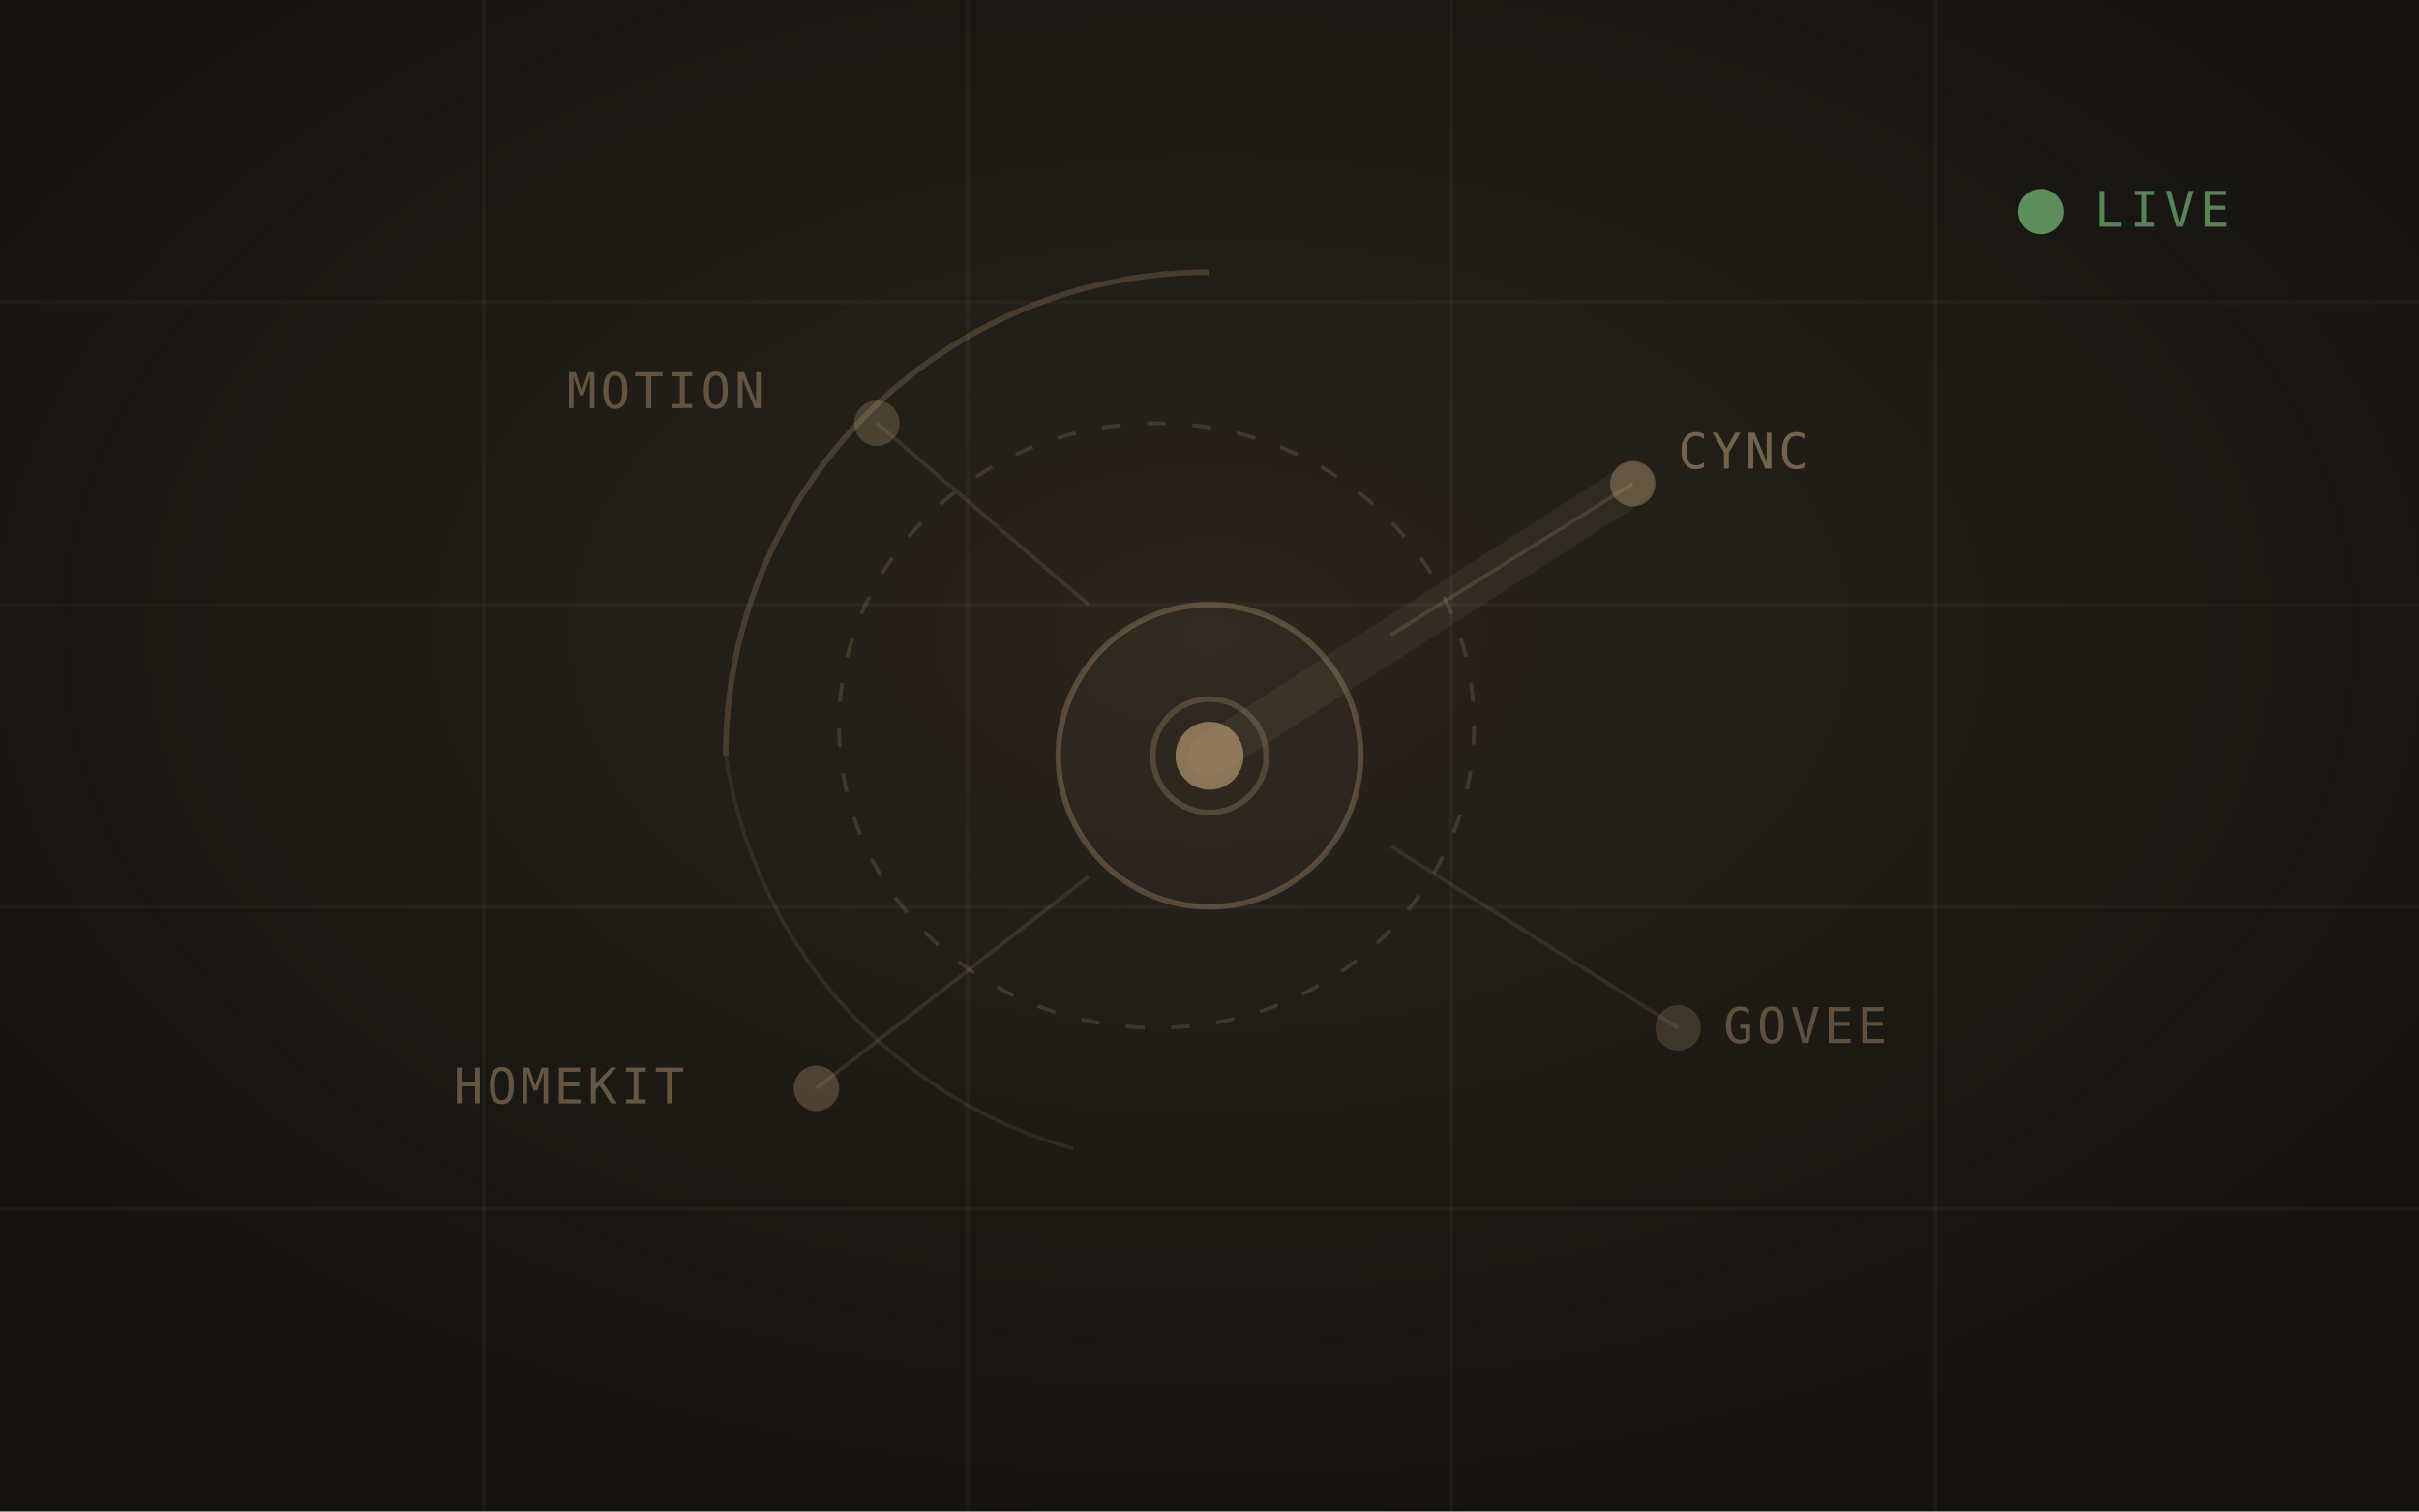
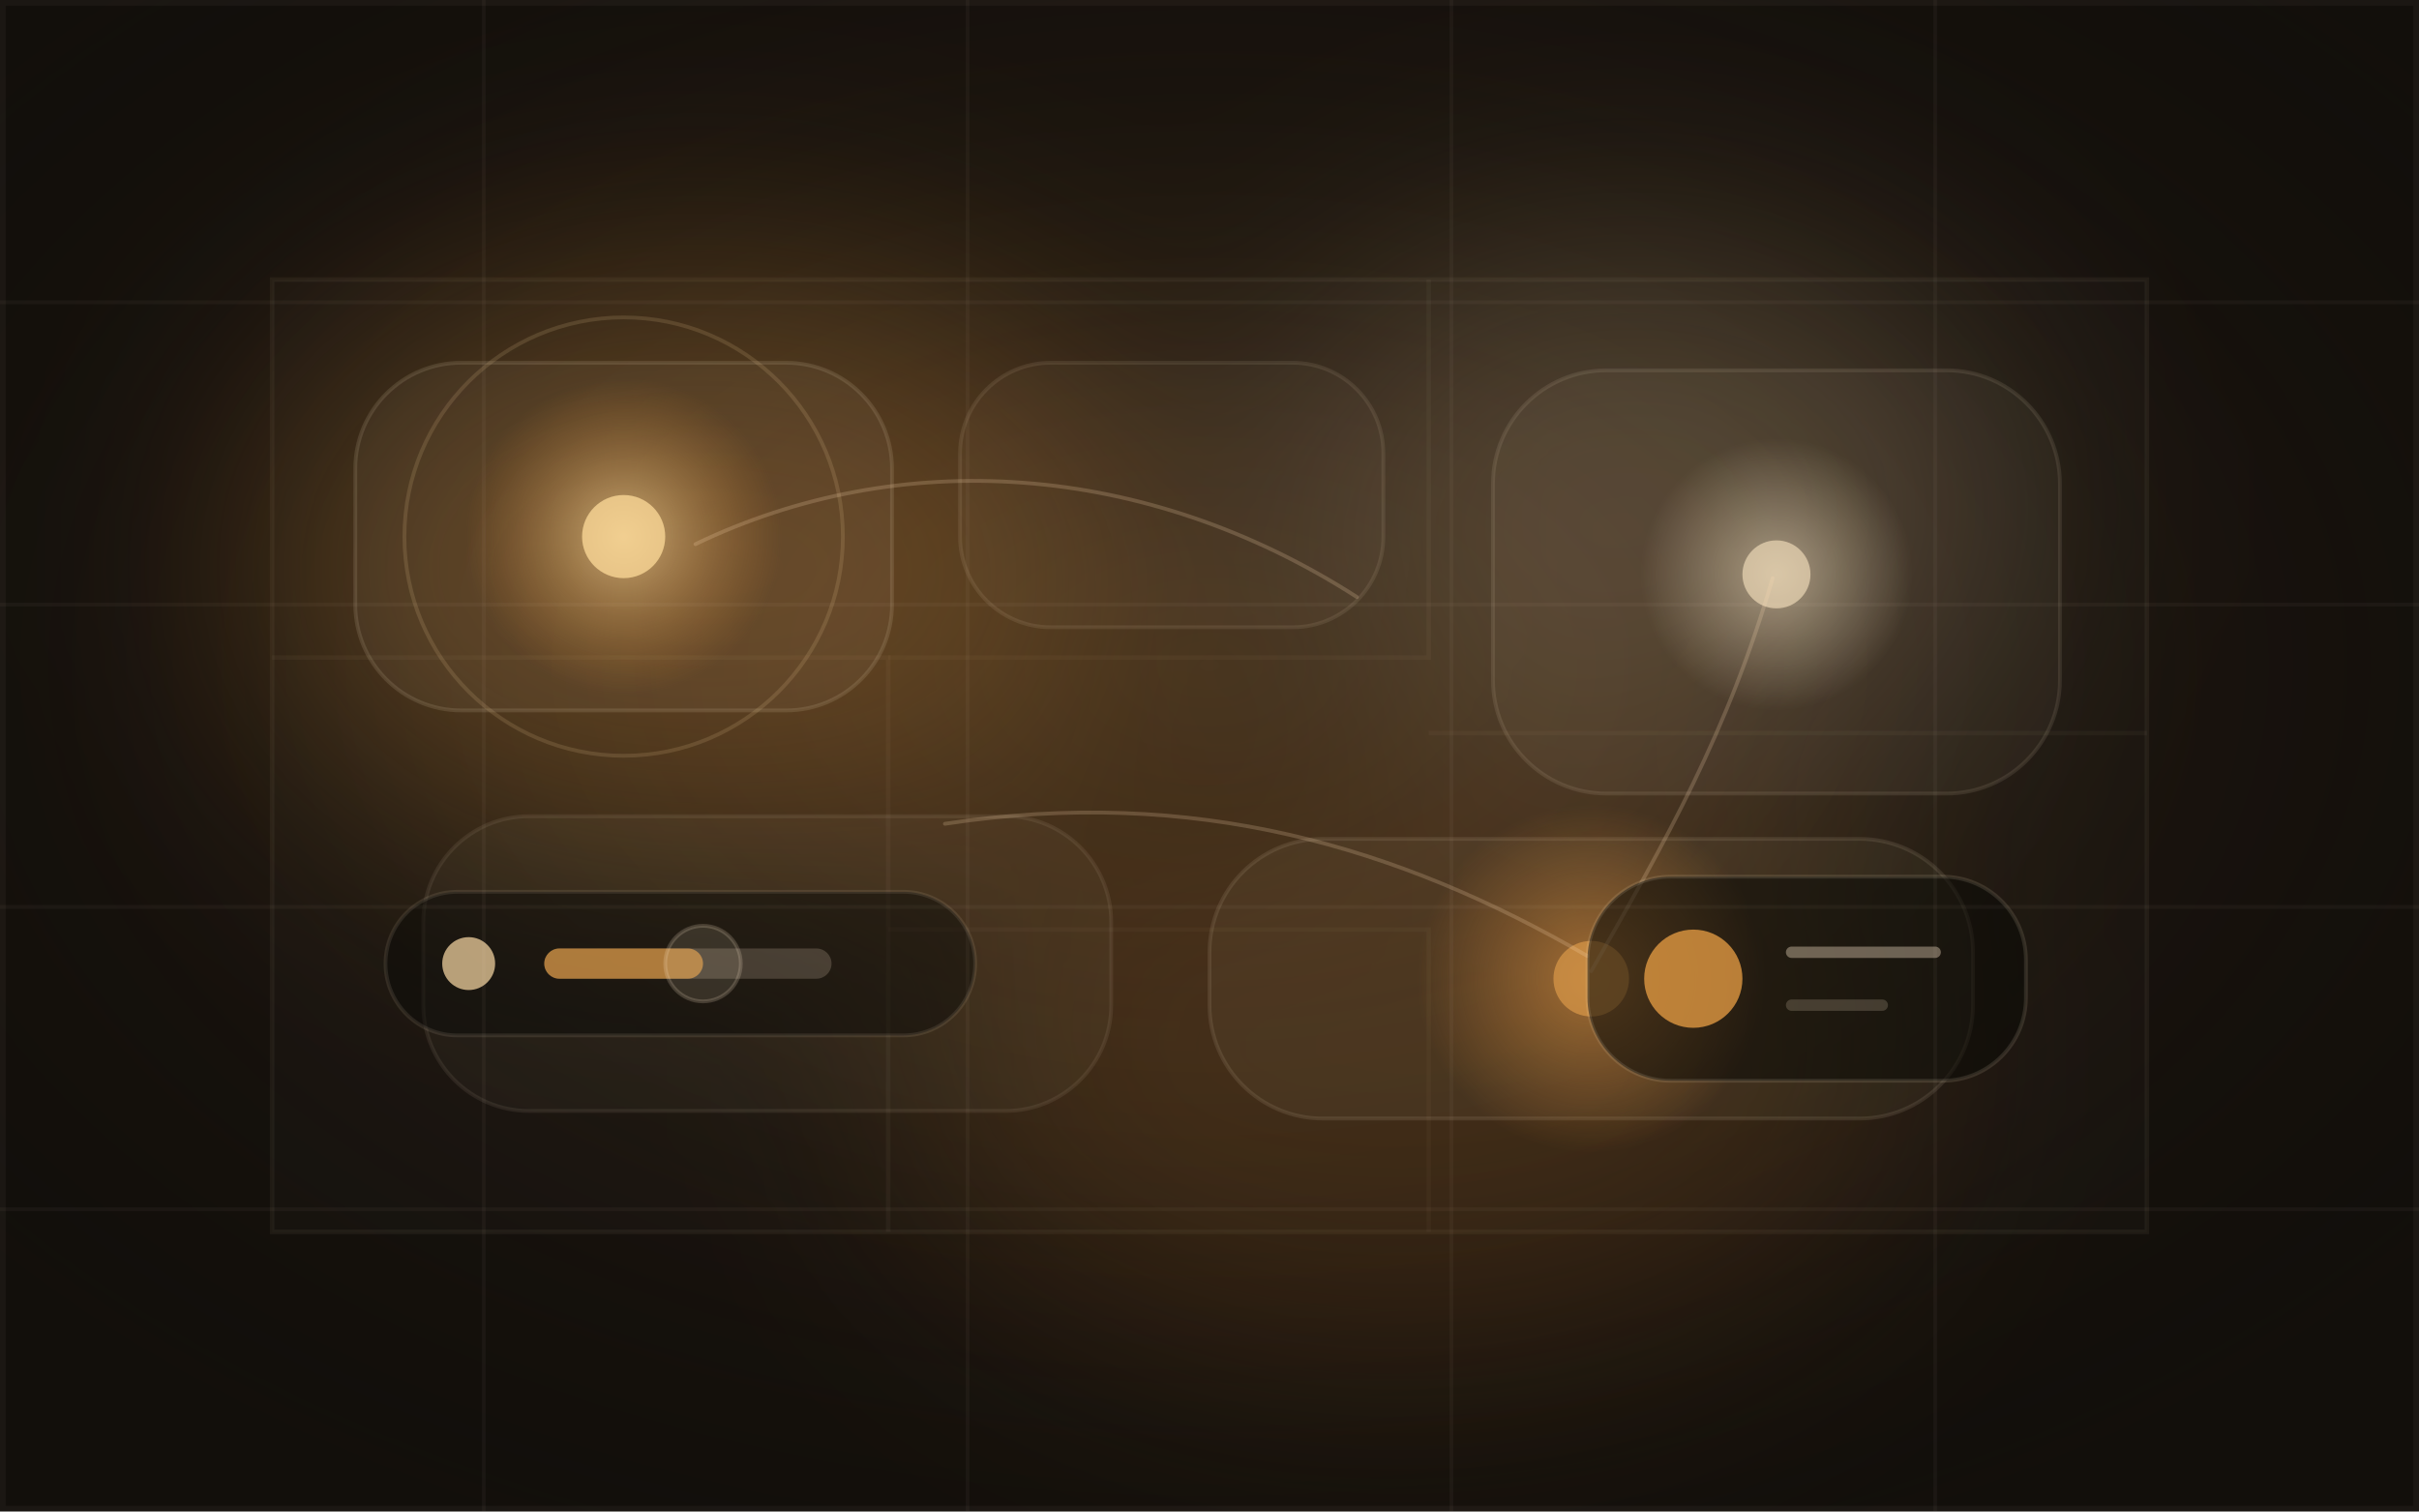
<svg xmlns="http://www.w3.org/2000/svg" width="640" height="400" viewBox="0 0 640 400" fill="none">
-   <rect width="640" height="400" fill="#141310" />
-   <rect width="640" height="400" fill="url(#lumenGlow)" />
-   <g stroke="rgba(240,235,227,0.035)" stroke-width="1">
-     <line x1="0" y1="80" x2="640" y2="80" />
-     <line x1="0" y1="160" x2="640" y2="160" />
-     <line x1="0" y1="240" x2="640" y2="240" />
-     <line x1="0" y1="320" x2="640" y2="320" />
-     <line x1="128" y1="0" x2="128" y2="400" />
-     <line x1="256" y1="0" x2="256" y2="400" />
-     <line x1="384" y1="0" x2="384" y2="400" />
-     <line x1="512" y1="0" x2="512" y2="400" />
+   <rect width="640" height="400" fill="#120f0b" />
+   <rect width="640" height="400" fill="url(#roomWash)" />
+   <g opacity="0.65">
+     <path d="M72 74H568V326H72V74Z" fill="rgba(255,244,226,0.018)" stroke="rgba(255,238,210,0.08)" stroke-width="1.2" />
+     <path d="M72 174H235V326" stroke="rgba(255,238,210,0.07)" stroke-width="1.2" />
+     <path d="M235 174H378V74" stroke="rgba(255,238,210,0.06)" stroke-width="1.2" />
+     <path d="M378 194H568" stroke="rgba(255,238,210,0.06)" stroke-width="1.2" />
+     <path d="M235 246H378V326" stroke="rgba(255,238,210,0.055)" stroke-width="1.2" />
  </g>
-   <path d="M 320 200 m -128 0 a 128 128 0 0 1 128 -128" stroke="rgba(200,169,126,0.22)" stroke-width="1.5" fill="none" />
-   <path d="M 320 200 m -128 0 a 128 128 0 0 0 92 104" stroke="rgba(200,169,126,0.11)" stroke-width="1" fill="none" />
-   <ellipse cx="306" cy="192" rx="84" ry="80" stroke="rgba(200,169,126,0.18)" stroke-width="1" fill="none" stroke-dasharray="5 7" />
-   <circle cx="320" cy="200" r="40" stroke="rgba(200,169,126,0.3)" stroke-width="1.5" fill="rgba(200,169,126,0.04)" />
-   <circle cx="320" cy="200" r="9" fill="rgba(200,169,126,0.6)" />
-   <circle cx="320" cy="200" r="15" stroke="rgba(200,169,126,0.25)" stroke-width="1.5" fill="none" />
-   <path d="M 320 200 L 432 128" stroke="rgba(200,169,126,0.08)" stroke-width="11" stroke-linecap="round" />
-   <g font-family="ui-monospace, monospace" letter-spacing="0.08em">
-     <circle cx="432" cy="128" r="6" fill="rgba(200,169,126,0.35)" />
-     <line x1="432" y1="128" x2="368" y2="168" stroke="rgba(200,169,126,0.18)" stroke-width="1" />
-     <text x="444" y="124" fill="rgba(200,169,126,0.5)" font-size="13">CYNC</text>
-     <circle cx="232" cy="112" r="6" fill="rgba(200,169,126,0.25)" />
-     <line x1="232" y1="112" x2="288" y2="160" stroke="rgba(200,169,126,0.14)" stroke-width="1" />
-     <text x="150" y="108" fill="rgba(200,169,126,0.4)" font-size="13">MOTION</text>
-     <circle cx="444" cy="272" r="6" fill="rgba(200,169,126,0.2)" />
-     <line x1="444" y1="272" x2="368" y2="224" stroke="rgba(200,169,126,0.12)" stroke-width="1" />
-     <text x="456" y="276" fill="rgba(200,169,126,0.38)" font-size="13">GOVEE</text>
-     <circle cx="216" cy="288" r="6" fill="rgba(200,169,126,0.28)" />
-     <line x1="216" y1="288" x2="288" y2="232" stroke="rgba(200,169,126,0.14)" stroke-width="1" />
-     <text x="120" y="292" fill="rgba(200,169,126,0.42)" font-size="13">HOMEKIT</text>
-     <circle cx="540" cy="56" r="6" fill="rgba(140,220,140,0.6)" />
-     <text x="554" y="60" fill="rgba(140,220,140,0.55)" font-size="13" letter-spacing="0.12em">LIVE</text>
+   <g filter="url(#softBlur)">
+     <ellipse cx="185" cy="150" rx="116" ry="76" fill="rgba(214,146,63,0.32)" />
+     <ellipse cx="432" cy="135" rx="96" ry="70" fill="rgba(246,214,163,0.2)" />
+     <ellipse cx="370" cy="278" rx="132" ry="78" fill="rgba(168,104,45,0.24)" />
  </g>
+   <g>
+     <rect x="94" y="96" width="142" height="92" rx="28" fill="rgba(255,239,213,0.045)" stroke="rgba(255,234,205,0.12)" />
+     <rect x="254" y="96" width="112" height="70" rx="24" fill="rgba(255,239,213,0.032)" stroke="rgba(255,234,205,0.09)" />
+     <rect x="395" y="98" width="150" height="112" rx="30" fill="rgba(255,239,213,0.04)" stroke="rgba(255,234,205,0.1)" />
+     <rect x="112" y="216" width="182" height="78" rx="28" fill="rgba(255,239,213,0.034)" stroke="rgba(255,234,205,0.08)" />
+     <rect x="320" y="222" width="202" height="74" rx="30" fill="rgba(255,239,213,0.042)" stroke="rgba(255,234,205,0.1)" />
+   </g>
+   <g>
+     <circle cx="165" cy="142" r="42" fill="url(#lampA)" />
+     <circle cx="165" cy="142" r="11" fill="rgba(255,220,154,0.74)" />
+     <circle cx="165" cy="142" r="58" stroke="rgba(255,218,159,0.14)" stroke-width="1" />
+     <circle cx="470" cy="152" r="36" fill="url(#lampB)" />
+     <circle cx="470" cy="152" r="9" fill="rgba(246,226,190,0.62)" />
+     <circle cx="421" cy="259" r="46" fill="url(#lampC)" />
+     <circle cx="421" cy="259" r="10" fill="rgba(217,151,72,0.72)" />
+   </g>
+   <g stroke="rgba(255,222,180,0.2)" stroke-width="1" stroke-linecap="round">
+     <path d="M184 144C238 118 303 122 359 158" />
+     <path d="M420 253C370 224 316 208 250 218" />
+     <path d="M469 153C457 194 441 222 421 257" />
+   </g>
+   <g transform="translate(420 232)">
+     <rect x="0" y="0" width="116" height="54" rx="22" fill="rgba(10,9,7,0.56)" stroke="rgba(255,235,205,0.12)" />
+     <circle cx="28" cy="27" r="13" fill="rgba(222,151,65,0.8)" />
+     <path d="M54 20H92" stroke="rgba(255,235,205,0.36)" stroke-width="3" stroke-linecap="round" />
+     <path d="M54 34H78" stroke="rgba(255,235,205,0.18)" stroke-width="3" stroke-linecap="round" />
+   </g>
+   <g transform="translate(102 236)">
+     <rect width="156" height="38" rx="19" fill="rgba(10,9,7,0.48)" stroke="rgba(255,235,205,0.1)" />
+     <circle cx="22" cy="19" r="7" fill="rgba(246,214,163,0.72)" />
+     <rect x="42" y="15" width="76" height="8" rx="4" fill="rgba(255,235,205,0.18)" />
+     <rect x="42" y="15" width="42" height="8" rx="4" fill="rgba(222,151,65,0.68)" />
+     <circle cx="84" cy="19" r="10" fill="rgba(255,235,205,0.12)" stroke="rgba(255,235,205,0.18)" />
+   </g>
+   <g opacity="0.72" stroke="rgba(255,235,205,0.055)" stroke-width="1">
+     <path d="M0 80H640" />
+     <path d="M0 160H640" />
+     <path d="M0 240H640" />
+     <path d="M0 320H640" />
+     <path d="M128 0V400" />
+     <path d="M256 0V400" />
+     <path d="M384 0V400" />
+     <path d="M512 0V400" />
+   </g>
+   <rect x="0.75" y="0.75" width="638.5" height="398.5" rx="0" stroke="rgba(255,235,205,0.04)" stroke-width="1.5" />
  <defs>
-     <radialGradient id="lumenGlow" cx="0.5" cy="0.42" r="0.6">
-       <stop offset="0" stop-color="rgba(200,169,126,0.12)" />
-       <stop offset="1" stop-color="rgba(200,169,126,0)" />
+     <radialGradient id="roomWash" cx="0.5" cy="0.44" r="0.68">
+       <stop offset="0" stop-color="rgba(210,143,70,0.18)" />
+       <stop offset="0.52" stop-color="rgba(74,47,29,0.16)" />
+       <stop offset="1" stop-color="rgba(10,8,6,0)" />
    </radialGradient>
+     <radialGradient id="lampA" cx="0.5" cy="0.5" r="0.5">
+       <stop offset="0" stop-color="rgba(255,221,158,0.65)" />
+       <stop offset="1" stop-color="rgba(213,139,54,0)" />
+     </radialGradient>
+     <radialGradient id="lampB" cx="0.5" cy="0.5" r="0.5">
+       <stop offset="0" stop-color="rgba(255,238,207,0.5)" />
+       <stop offset="1" stop-color="rgba(255,238,207,0)" />
+     </radialGradient>
+     <radialGradient id="lampC" cx="0.5" cy="0.5" r="0.5">
+       <stop offset="0" stop-color="rgba(230,151,67,0.56)" />
+       <stop offset="1" stop-color="rgba(230,151,67,0)" />
+     </radialGradient>
+     <filter id="softBlur" x="0" y="0" width="640" height="400" filterUnits="userSpaceOnUse" color-interpolation-filters="sRGB">
+       <feGaussianBlur stdDeviation="34" />
+     </filter>
  </defs>
</svg>
